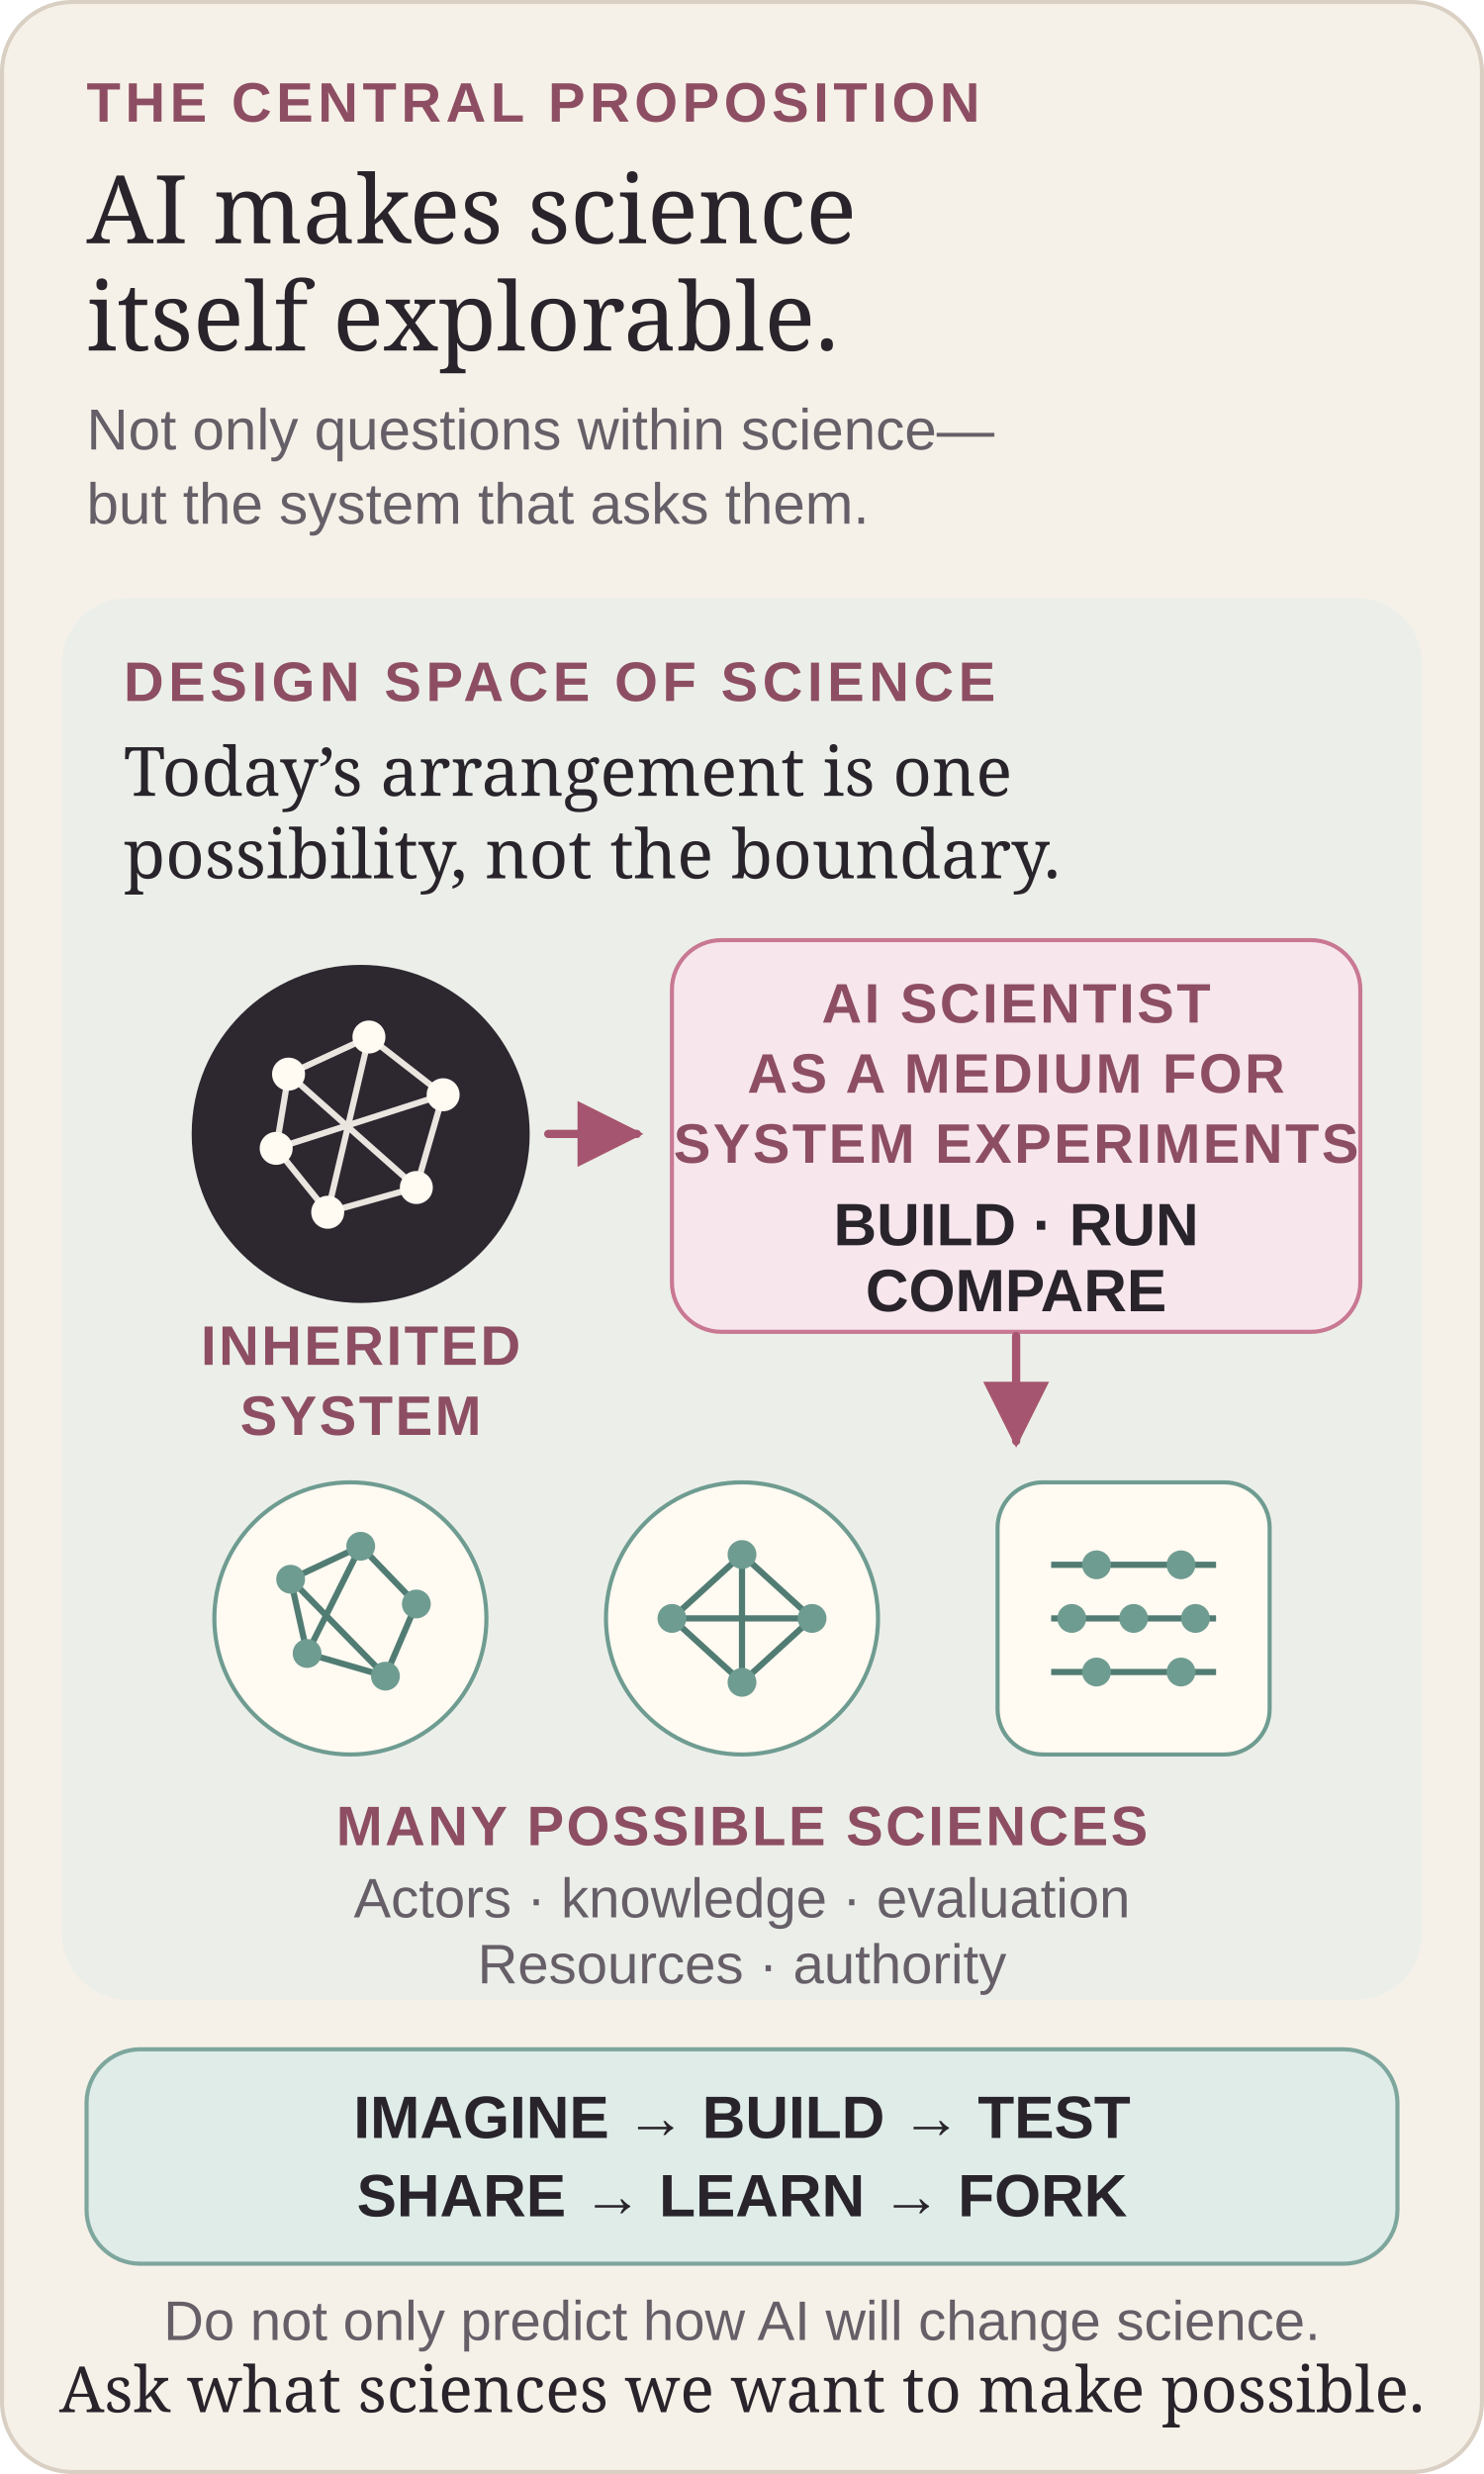
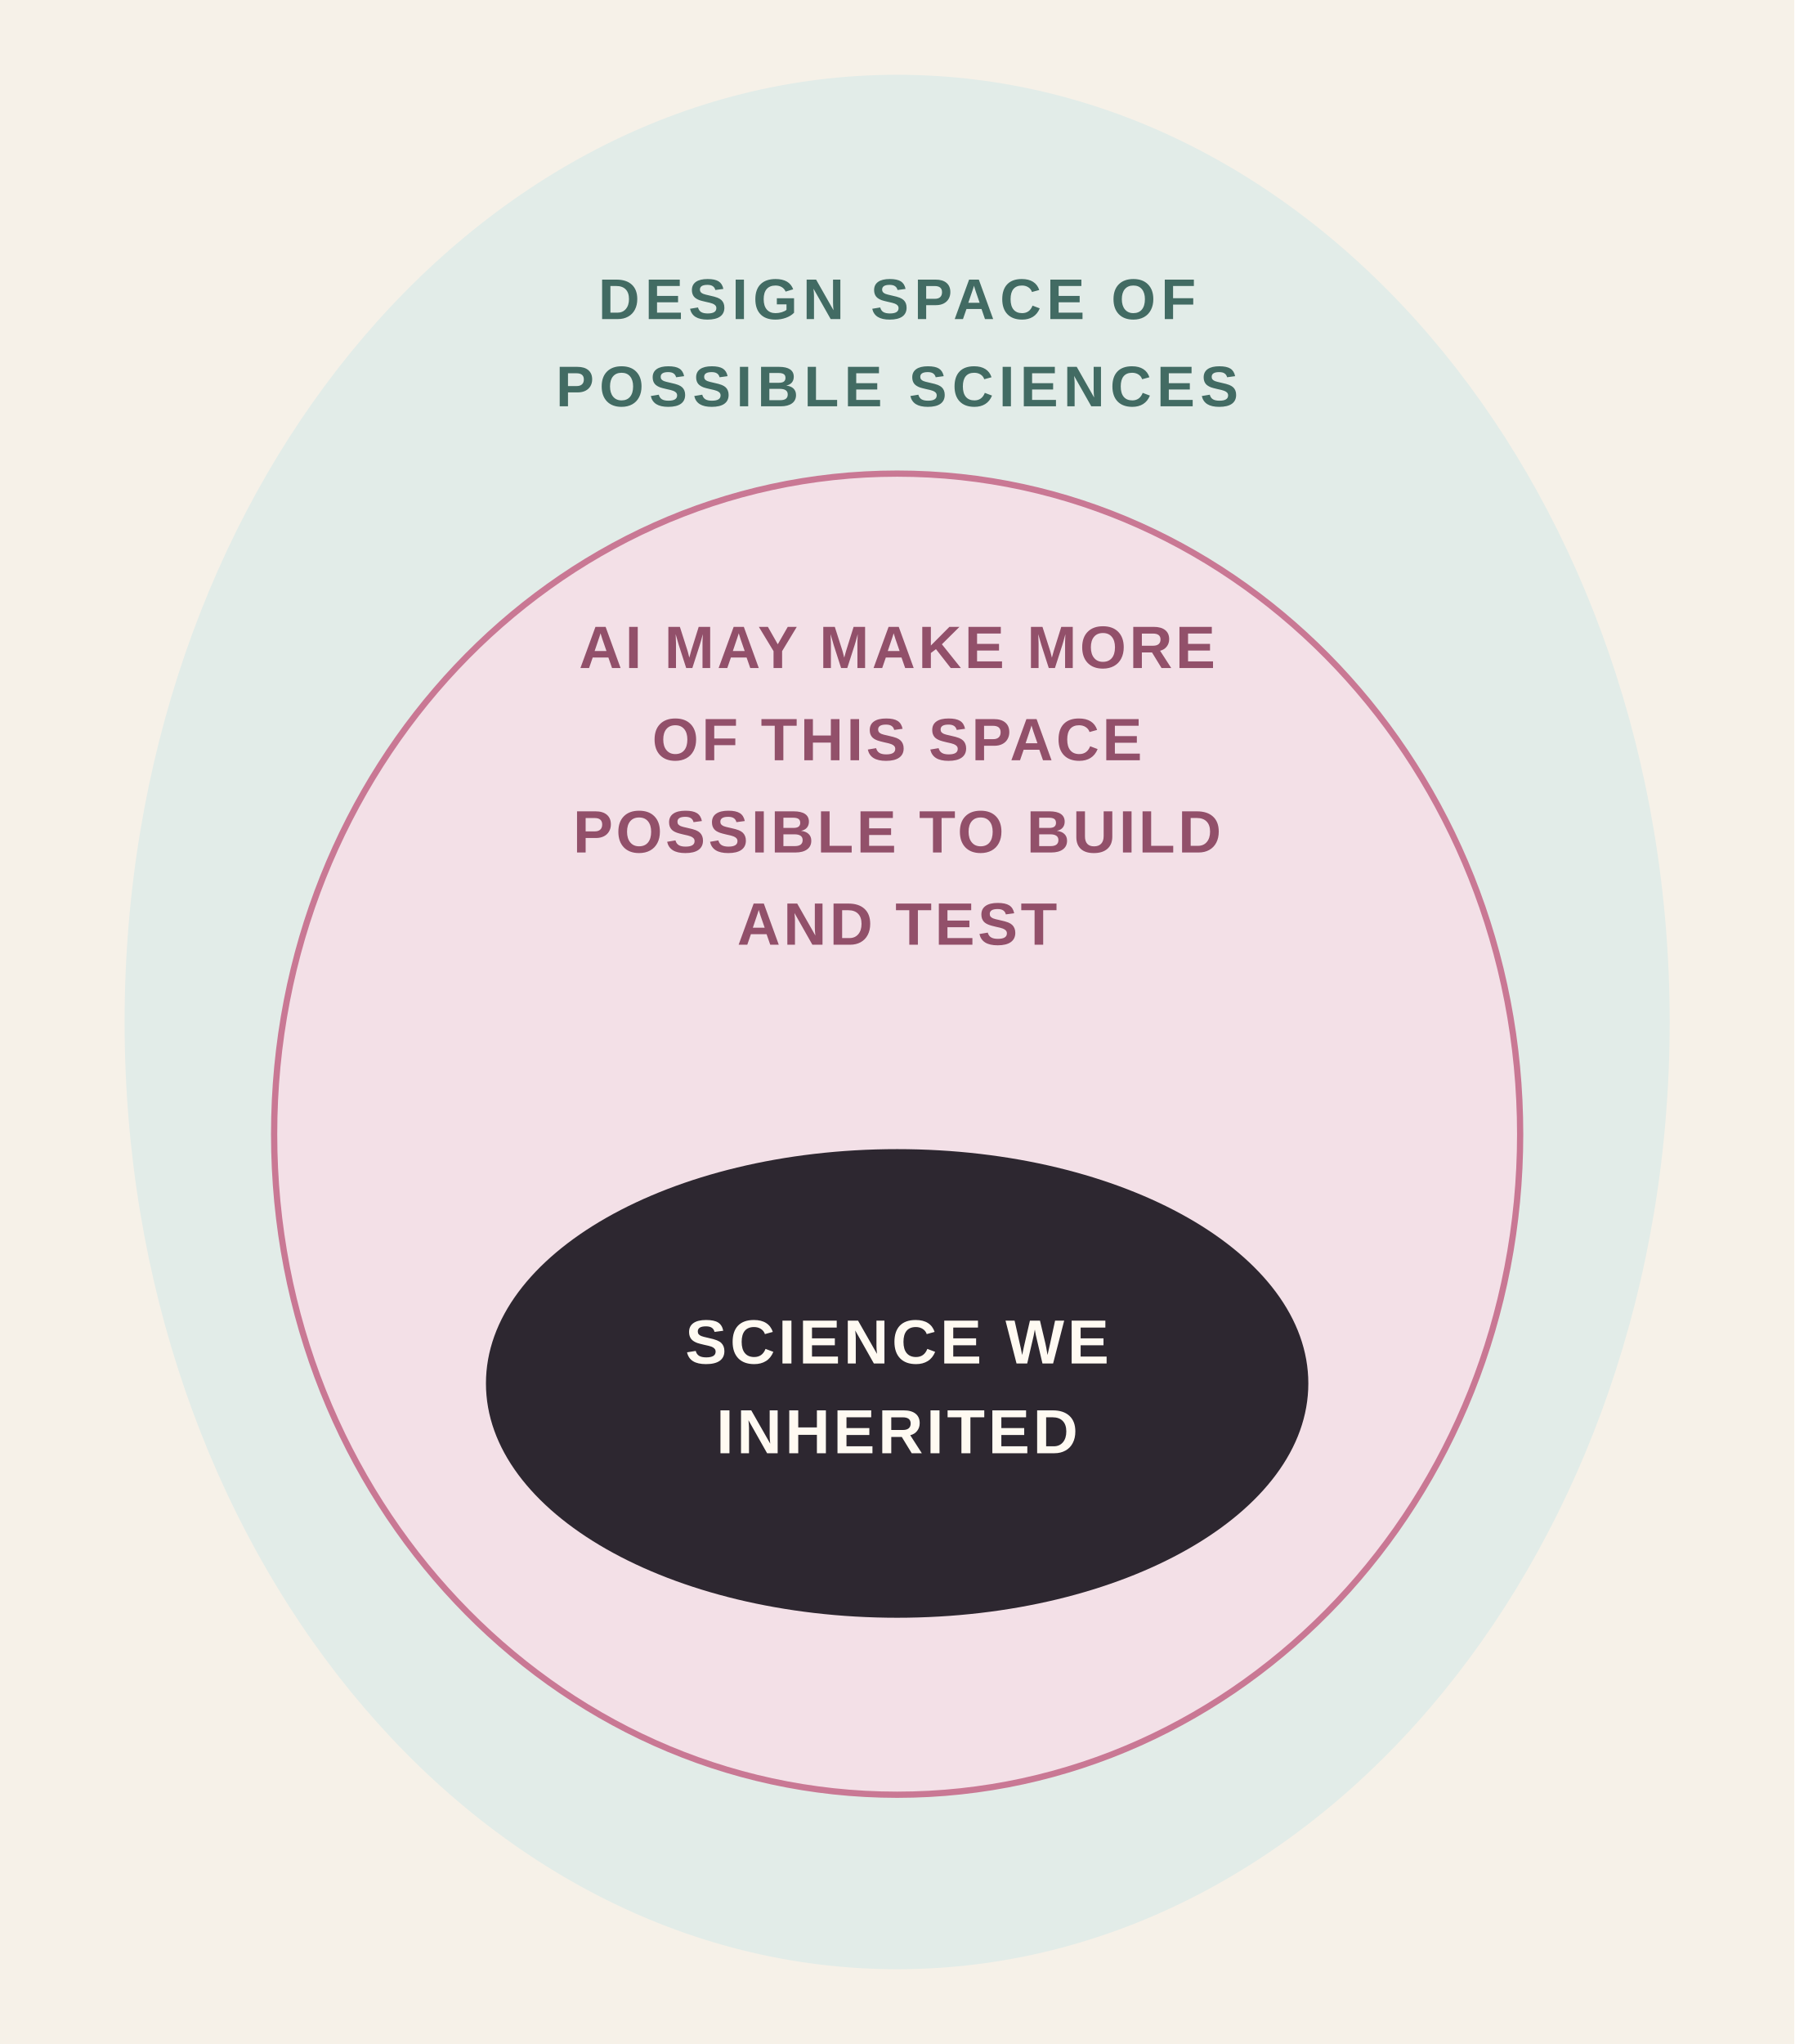
- <svg xmlns="http://www.w3.org/2000/svg" viewBox="0 0 720 1200" role="img" aria-labelledby="title desc">
+ <svg xmlns="http://www.w3.org/2000/svg" viewBox="0 0 720 820" role="img" aria-labelledby="title desc">
  <defs>
-     <marker id="arrowRose" viewBox="0 0 10 10" refX="9" refY="5" markerWidth="8" markerHeight="8" orient="auto">
-       <path d="M0 0L10 5L0 10Z" fill="#a55570" />
-     </marker>
    <style>
-       .display{font:500 46px Georgia,serif;fill:#29242b}
-       .subtitle{font:400 28px Arial,sans-serif;fill:#655f68}
-       .kicker{font:700 27px Arial,sans-serif;letter-spacing:2.2px;fill:#8d4e63}
-       .section{font:500 33px Georgia,serif;fill:#29242b}
-       .label{font:700 29px Arial,sans-serif;fill:#29242b}
-       .small{font:400 27px Arial,sans-serif;fill:#665f68}
-       .micro{font:700 27px Arial,sans-serif;letter-spacing:1.2px;fill:#8d4e63}
-       .cream{fill:#fffaf2}
-       .dark{fill:#2d2730}
-       .rose-line{fill:none;stroke:#a55570;stroke-width:4;stroke-linecap:round;marker-end:url(#arrowRose)}
-       .network{fill:none;stroke:#fffaf2;stroke-width:3;opacity:.9}
-       .network-dark{fill:none;stroke:#3e6e65;stroke-width:3;opacity:.9}
+       .space{font:700 23px Arial,sans-serif;letter-spacing:2.1px;fill:#426b63}
+       .ai{font:700 24px Arial,sans-serif;letter-spacing:1.2px;fill:#92506a}
+       .current{font:700 25px Arial,sans-serif;letter-spacing:1.3px;fill:#fffaf2}
    </style>
  </defs>
-   <rect x="1" y="1" width="718" height="1198" rx="34" fill="#f6f1e8" stroke="#d9d0c3" stroke-width="2" />
-   <text x="42" y="59" class="kicker">THE CENTRAL PROPOSITION</text>
-   <text x="42" y="118" class="display">AI makes science</text>
-   <text x="42" y="170" class="display">itself explorable.</text>
-   <text x="42" y="218" class="subtitle">Not only questions within science—</text>
-   <text x="42" y="254" class="subtitle">but the system that asks them.</text>
-   <rect x="30" y="290" width="660" height="680" rx="32" fill="#ecefe9" />
-   <text x="60" y="340" class="kicker" fill="#557f76">DESIGN SPACE OF SCIENCE</text>
-   <text x="60" y="386" class="section">Today’s arrangement is one</text>
-   <text x="60" y="426" class="section">possibility, not the boundary.</text>
-   <circle cx="175" cy="550" r="82" class="dark" />
-   <path d="M140 521L179 503L215 531L202 576L159 588L134 557Z M140 521L202 576 M179 503L159 588 M215 531L134 557" class="network" />
-   <circle cx="140" cy="521" r="8" class="cream" />
-   <circle cx="179" cy="503" r="8" class="cream" />
-   <circle cx="215" cy="531" r="8" class="cream" />
-   <circle cx="202" cy="576" r="8" class="cream" />
-   <circle cx="159" cy="588" r="8" class="cream" />
-   <circle cx="134" cy="557" r="8" class="cream" />
-   <text x="175" y="662" text-anchor="middle" class="micro">INHERITED</text>
-   <text x="175" y="696" text-anchor="middle" class="micro">SYSTEM</text>
-   <path d="M266 550H309" class="rose-line" />
-   <rect x="326" y="456" width="334" height="190" rx="24" fill="#f7e7ed" stroke="#c97894" stroke-width="2" />
-   <text x="493" y="496" text-anchor="middle" class="micro">AI SCIENTIST</text>
-   <text x="493" y="530" text-anchor="middle" class="micro">AS A MEDIUM FOR</text>
-   <text x="493" y="564" text-anchor="middle" class="micro">SYSTEM EXPERIMENTS</text>
-   <text x="493" y="604" text-anchor="middle" class="label">BUILD · RUN</text>
-   <text x="493" y="636" text-anchor="middle" class="label">COMPARE</text>
-   <path d="M493 648V699" class="rose-line" />
-   <circle cx="170" cy="785" r="66" fill="#fffaf2" stroke="#6f9c91" stroke-width="2" />
-   <path d="M141 766L175 750L202 778L187 813L149 802Z M141 766L187 813 M175 750L149 802" class="network-dark" />
-   <circle cx="141" cy="766" r="7" fill="#6f9c91" />
-   <circle cx="175" cy="750" r="7" fill="#6f9c91" />
-   <circle cx="202" cy="778" r="7" fill="#6f9c91" />
-   <circle cx="187" cy="813" r="7" fill="#6f9c91" />
-   <circle cx="149" cy="802" r="7" fill="#6f9c91" />
-   <rect x="294" y="719" width="132" height="132" rx="66" fill="#fffaf2" stroke="#6f9c91" stroke-width="2" />
-   <path d="M326 785H394M360 754V816M326 785L360 754L394 785L360 816Z" class="network-dark" />
-   <circle cx="326" cy="785" r="7" fill="#6f9c91" />
-   <circle cx="394" cy="785" r="7" fill="#6f9c91" />
-   <circle cx="360" cy="754" r="7" fill="#6f9c91" />
-   <circle cx="360" cy="816" r="7" fill="#6f9c91" />
-   <rect x="484" y="719" width="132" height="132" rx="22" fill="#fffaf2" stroke="#6f9c91" stroke-width="2" />
-   <path d="M510 759H590M510 785H590M510 811H590" class="network-dark" />
-   <circle cx="532" cy="759" r="7" fill="#6f9c91" />
-   <circle cx="573" cy="759" r="7" fill="#6f9c91" />
-   <circle cx="520" cy="785" r="7" fill="#6f9c91" />
-   <circle cx="550" cy="785" r="7" fill="#6f9c91" />
-   <circle cx="580" cy="785" r="7" fill="#6f9c91" />
-   <circle cx="532" cy="811" r="7" fill="#6f9c91" />
-   <circle cx="573" cy="811" r="7" fill="#6f9c91" />
-   <text x="360" y="895" text-anchor="middle" class="micro">MANY POSSIBLE SCIENCES</text>
-   <text x="360" y="930" text-anchor="middle" class="small">Actors · knowledge · evaluation</text>
-   <text x="360" y="962" text-anchor="middle" class="small">Resources · authority</text>
-   <rect x="42" y="994" width="636" height="104" rx="26" fill="#dfece8" stroke="#7da69d" stroke-width="2" />
-   <text x="360" y="1037" text-anchor="middle" class="label">IMAGINE → BUILD → TEST</text>
-   <text x="360" y="1075" text-anchor="middle" class="label">SHARE → LEARN → FORK</text>
-   <text x="360" y="1135" text-anchor="middle" class="small">Do not only predict how AI will change science.</text>
-   <text x="360" y="1170" text-anchor="middle" style="font:500 31px Georgia,serif;fill:#29242b">Ask what sciences we want to make possible.</text>
+   <rect width="720" height="820" fill="#f6f1e8" />
+   <ellipse cx="360" cy="410" rx="310" ry="380" fill="#e2ece8" />
+   <text x="360" y="128" text-anchor="middle" class="space">DESIGN SPACE OF</text>
+   <text x="360" y="163" text-anchor="middle" class="space">POSSIBLE SCIENCES</text>
+   <ellipse cx="360" cy="455" rx="250" ry="265" fill="#f3e0e7" stroke="#c97894" stroke-width="2.5" />
+   <text x="360" y="268" text-anchor="middle" class="ai">AI MAY MAKE MORE</text>
+   <text x="360" y="305" text-anchor="middle" class="ai">OF THIS SPACE</text>
+   <text x="360" y="342" text-anchor="middle" class="ai">POSSIBLE TO BUILD</text>
+   <text x="360" y="379" text-anchor="middle" class="ai">AND TEST</text>
+   <ellipse cx="360" cy="555" rx="165" ry="94" fill="#2d2730" />
+   <text x="360" y="547" text-anchor="middle" class="current">SCIENCE WE</text>
+   <text x="360" y="583" text-anchor="middle" class="current">INHERITED</text>
</svg>
